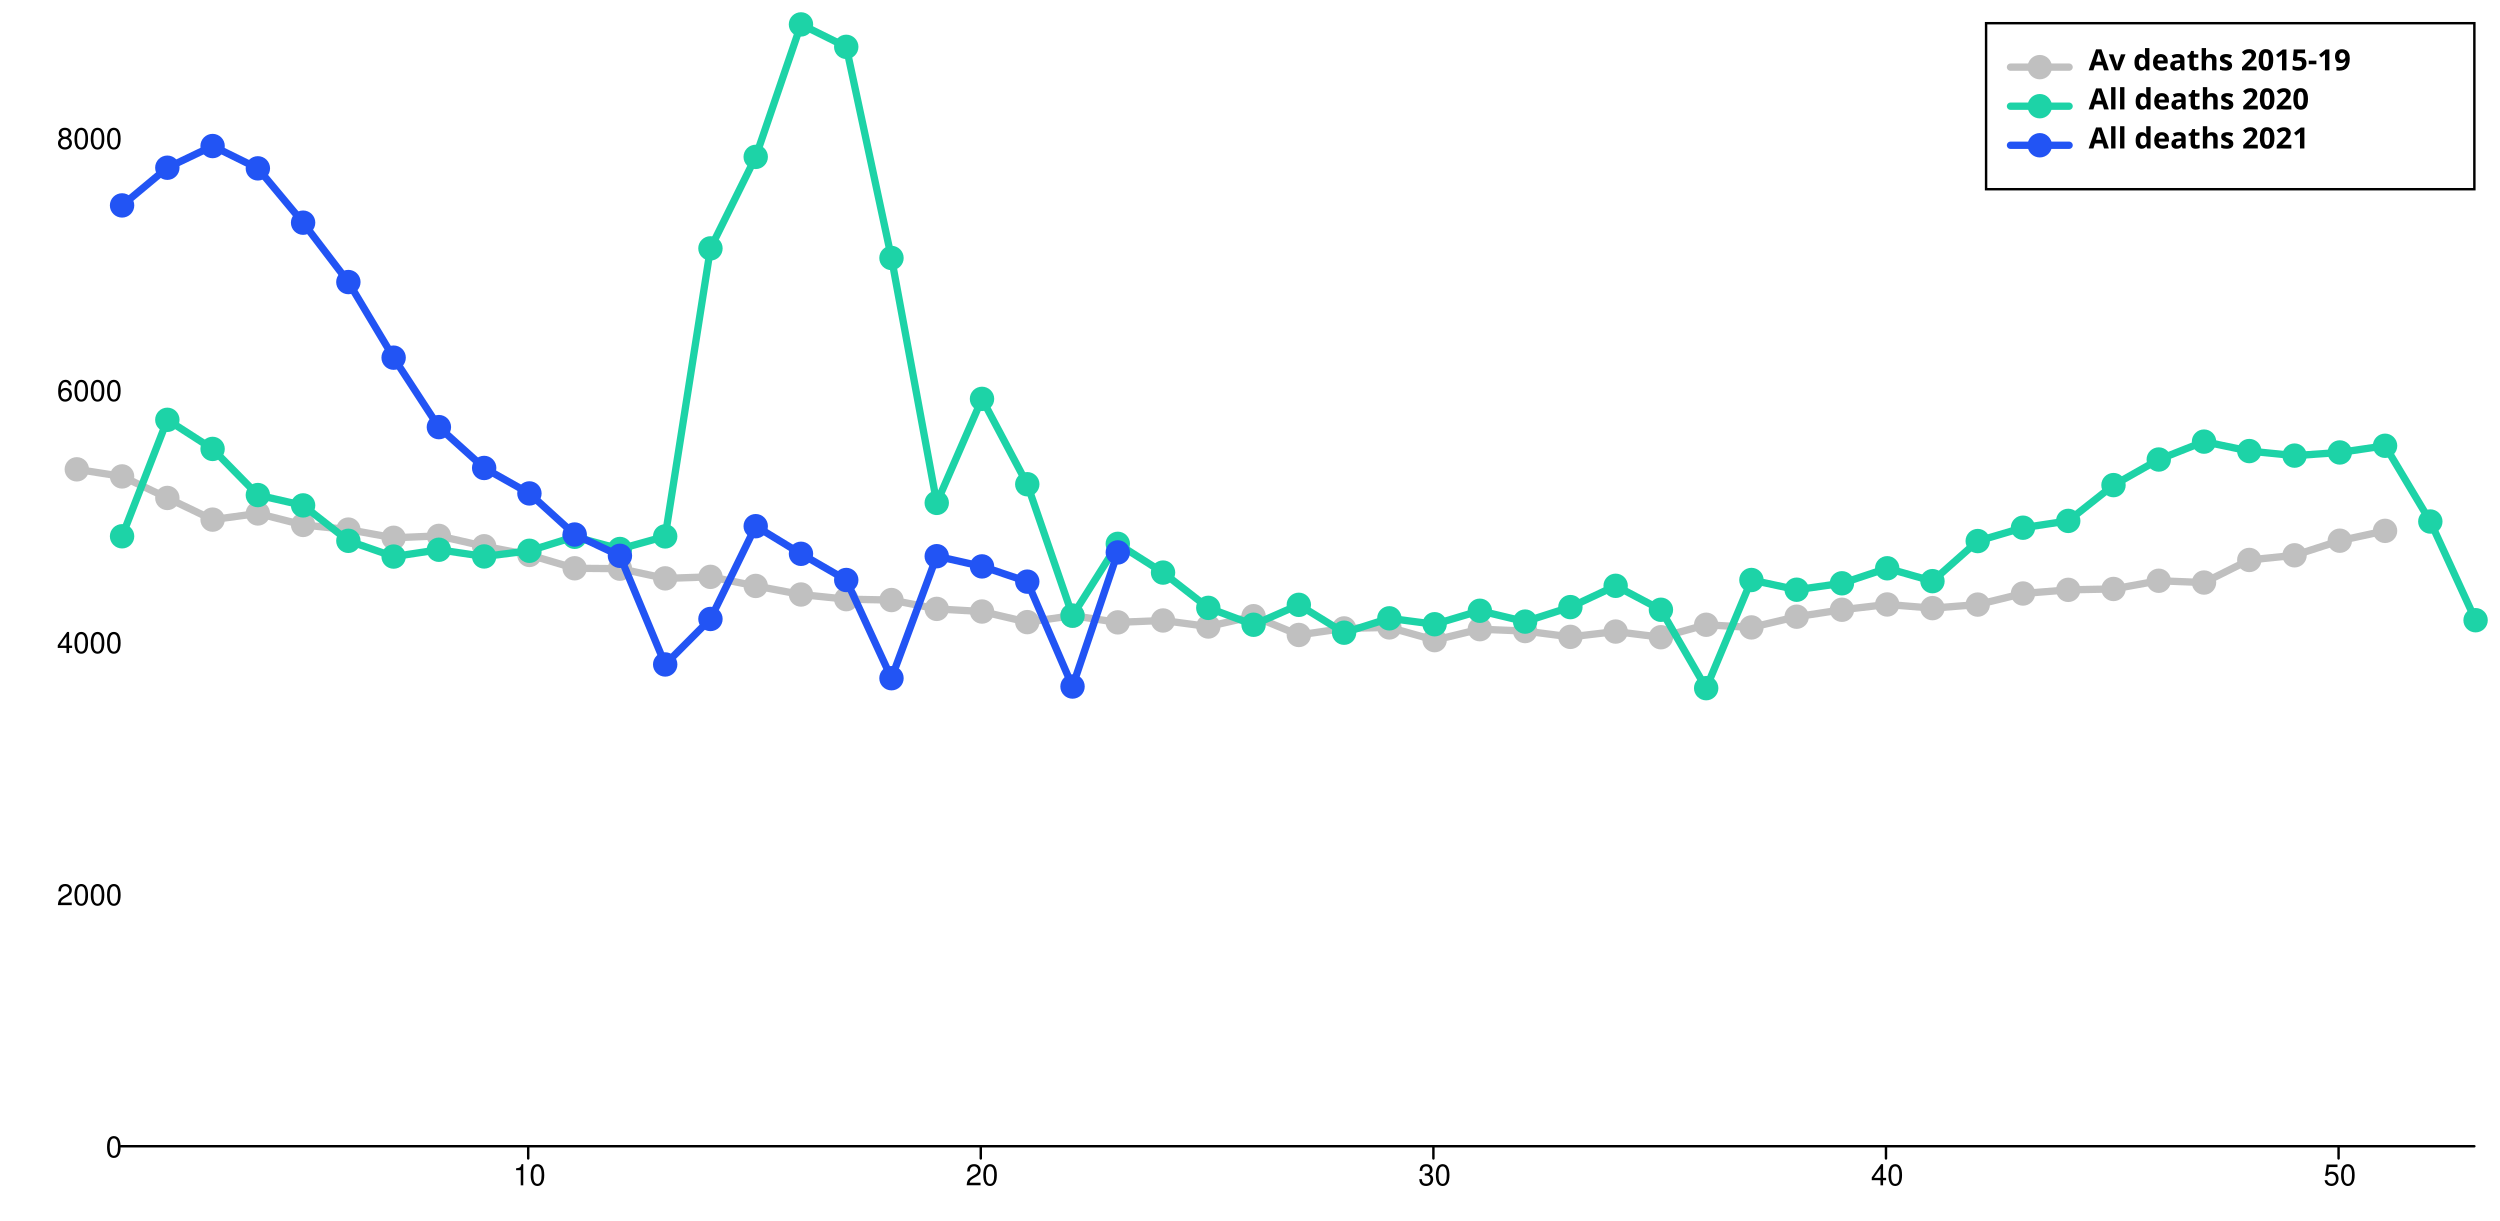
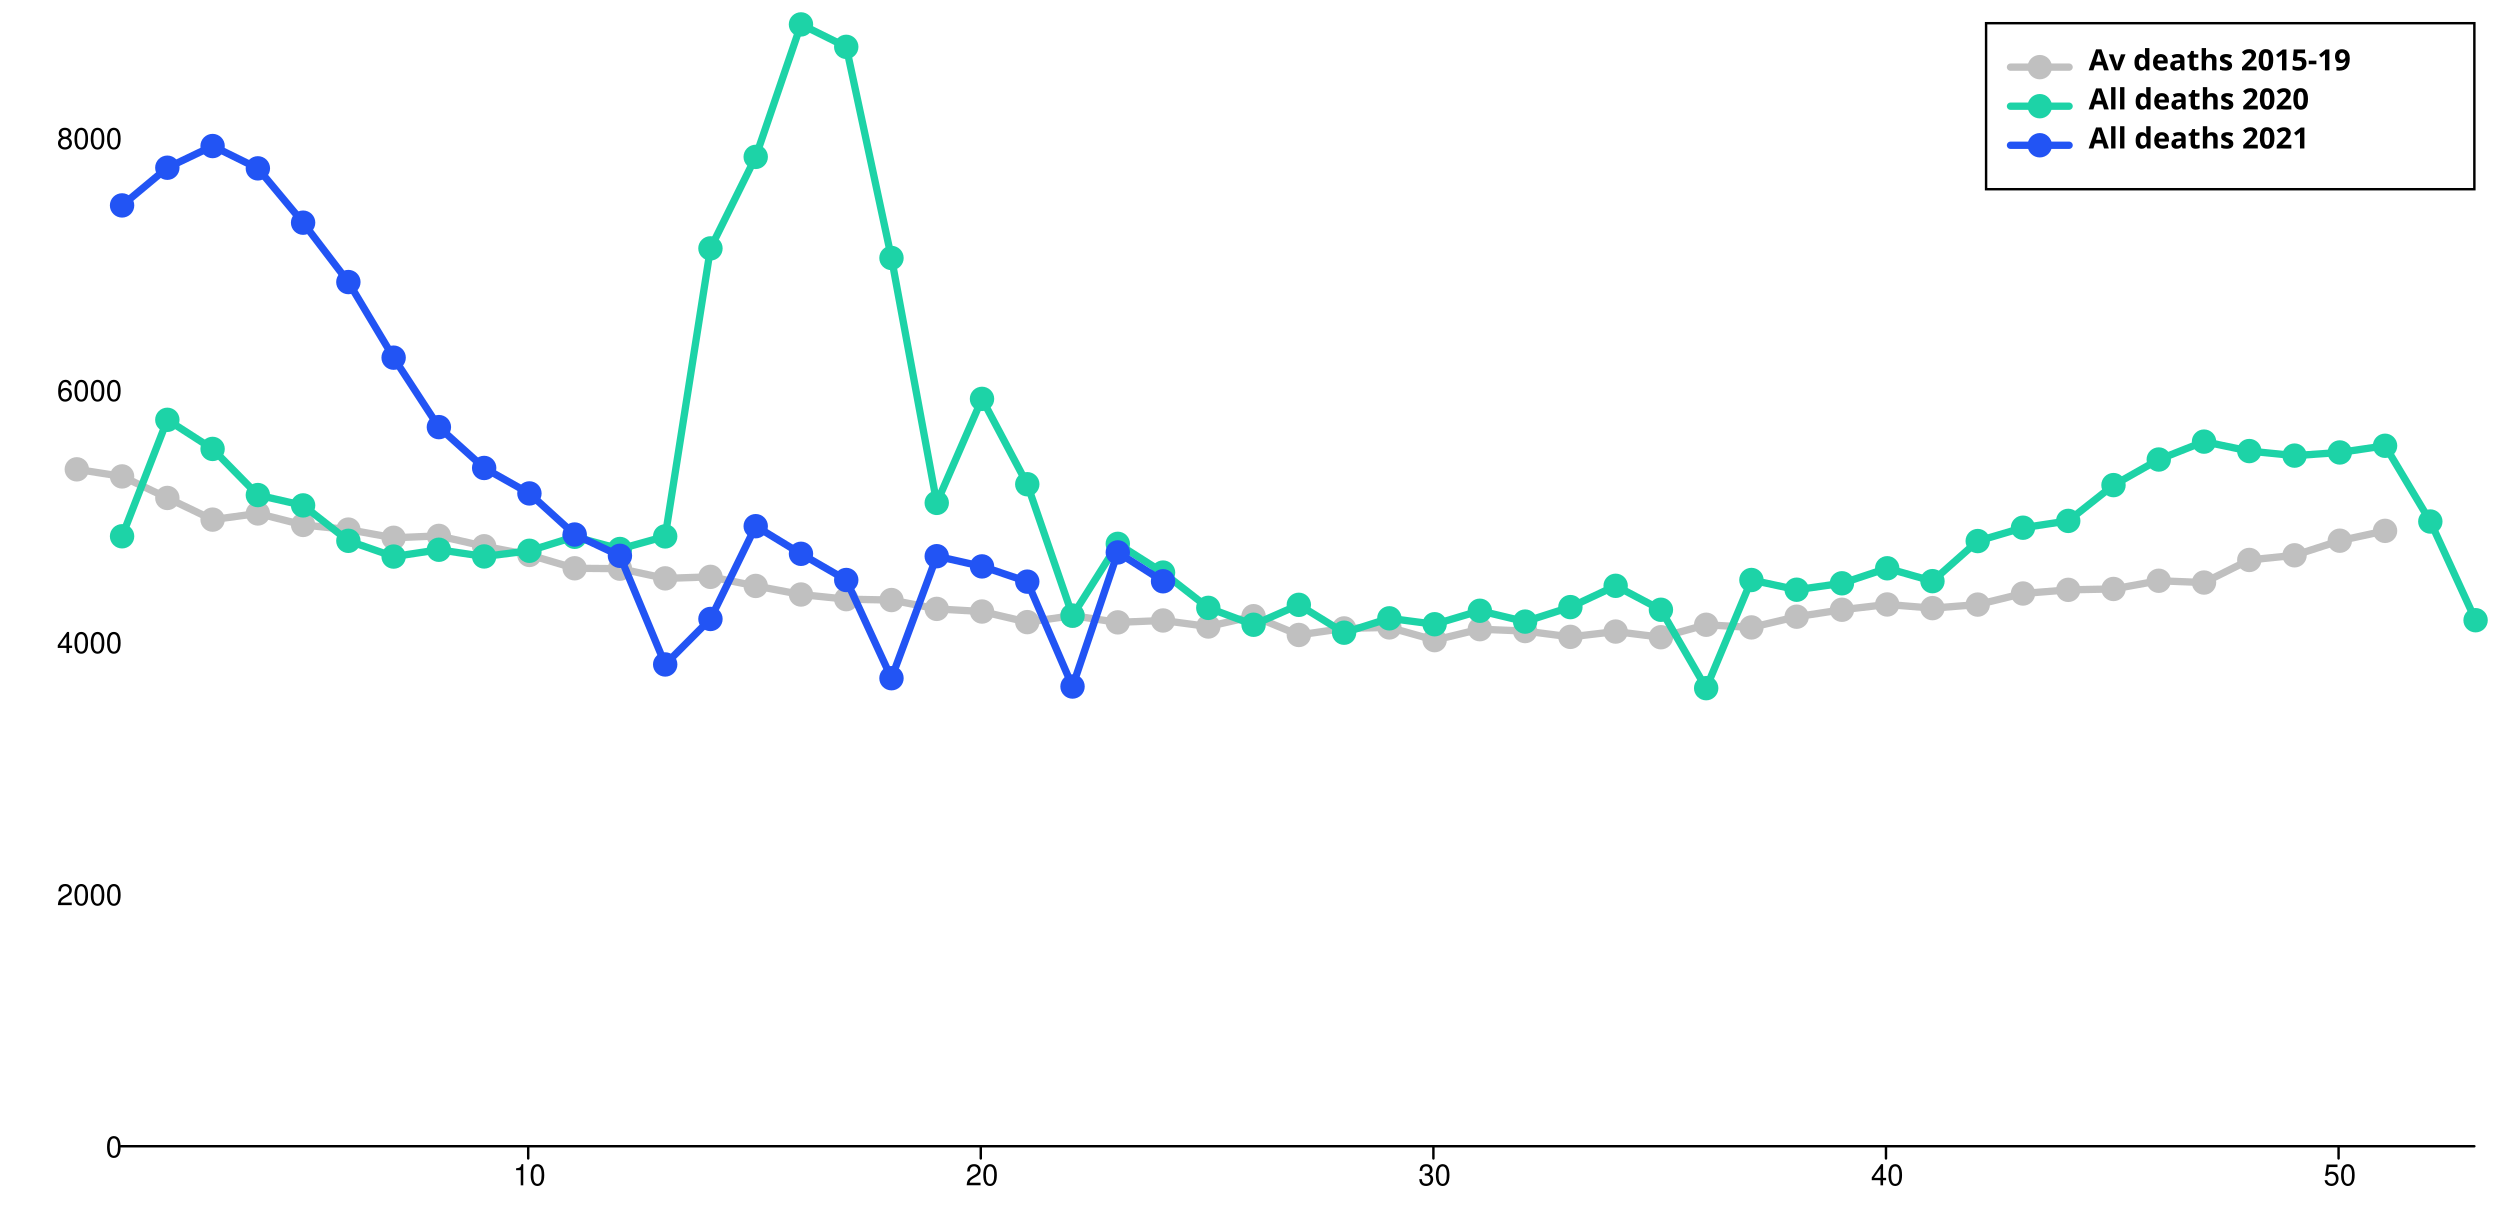
<svg xmlns="http://www.w3.org/2000/svg" width="1024" height="500" viewBox="0 0 1024 500" style="overflow:display" preserveAspectRatio="xMinYMin meet" overflow="visible">
  <defs>
    <style>
	.data-series path.line { fill-opacity: 0; stroke: black; }
	.data-series:hover path.line, .data-series.on path.line { cursor:pointer; }
	.data-series path.line.dotted { stroke-dasharray: 12 20 }
	#baseline:hover path.line, #baseline.on path.line { stroke-width: 5; }
	.data-series-0:hover circle, .data-series-0.on circle { display: inline; cursor:pointer; }
	#all-deaths-2020-under80:hover path.line, #all-deaths-2020-under80.on path.line { stroke-width: 5; }
	.data-series-1:hover circle, .data-series-1.on circle { display: inline; cursor:pointer; }
	#all-deaths-2021-under80:hover path.line, #all-deaths-2021-under80.on path.line { stroke-width: 5; }
	.data-series-2:hover circle, .data-series-2.on circle { display: inline; cursor:pointer; }
	.key rect { fill:transparent;stroke-width:1;stroke:black; }
	.key text { text-anchor:start;dominant-baseline:hanging;font-weight:bold;fill:black;stroke-width:0;font-family:sans-serif; }
	.graph-grid { font-family: "Helvetica Neue",Helvetica,Arial,"Lucida Grande",sans-serif; }
	.graph-grid line { stroke: black; stroke-width: 1; stroke-linecap: round; }
	.graph-grid.graph-grid-x text { text-anchor: middle; dominant-baseline: hanging; transform: translateY(10px); }
	.graph-grid.graph-grid-y text { text-anchor: end; dominant-baseline: middle; transform: translateX(-10px); }
	</style>
  </defs>
  <g class="graph-grid graph-grid-y">
    <line x1="49.50" y1="469.50" x2="1013.50" y2="469.50" data-left="50" />
    <text x="60" y="470" text-anchor="end">0</text>
    <text x="60" y="366.745" text-anchor="end">2000</text>
    <text x="60" y="263.49" text-anchor="end">4000</text>
    <text x="60" y="160.236" text-anchor="end">6000</text>
    <text x="60" y="56.981" text-anchor="end">8000</text>
    <text style="text-anchor:middle;dominant-baseline:hanging;font-weight:bold;transform: translateY(240px) rotate(-90deg);" />
  </g>
  <g class="graph-grid graph-grid-x">
    <line class="tick" x1="216.35" y1="469.50" x2="216.35" y2="474.50" />
    <text x="216.846" y="470" text-anchor="middle">10</text>
    <line class="tick" x1="401.73" y1="469.50" x2="401.73" y2="474.50" />
    <text x="402.231" y="470" text-anchor="middle">20</text>
    <line class="tick" x1="587.12" y1="469.50" x2="587.12" y2="474.50" />
    <text x="587.615" y="470" text-anchor="middle">30</text>
    <line class="tick" x1="772.50" y1="469.50" x2="772.50" y2="474.50" />
    <text x="773" y="470" text-anchor="middle">40</text>
    <line class="tick" x1="957.88" y1="469.50" x2="957.88" y2="474.50" />
    <text x="958.385" y="470" text-anchor="middle">50</text>
    <text style="text-anchor:middle;dominant-baseline:hanging;font-weight:bold;transform: translateY(240px) rotate(-90deg);" />
  </g>
  <g id="baseline" class="data-series data-series-0">
    <path d="M 31.46,192.24L 50.00,195.14L 68.54,203.96L 87.08,212.84L 105.62,210.31L 124.15,215.01L 142.69,216.92L 161.23,220.28L 179.77,219.50L 198.31,223.74L 216.85,227.30L 235.38,232.77L 253.92,232.93L 272.46,236.90L 291.00,236.28L 309.54,240.00L 328.08,243.51L 346.62,245.42L 365.15,245.78L 383.69,249.40L 402.23,250.48L 420.77,254.82L 439.31,252.18L 457.85,254.92L 476.38,254.15L 494.92,256.62L 513.46,252.39L 532.00,260.08L 550.54,257.40L 569.08,256.99L 587.62,262.20L 606.15,257.71L 624.69,258.48L 643.23,260.86L 661.77,258.69L 680.31,261.01L 698.85,255.90L 717.38,256.99L 735.92,252.60L 754.46,249.76L 773.00,247.59L 791.54,249.09L 810.08,247.64L 828.62,243.10L 847.15,241.60L 865.69,241.24L 884.23,237.88L 902.77,238.61L 921.31,229.36L 939.85,227.45L 958.38,221.47L 976.92,217.44" class="line" style="stroke:silver" stroke-width="3" stroke-linecap="round" />
    <circle cx="31.46" cy="192.24" data-y="5380.00" data-x="0" r="5" fill="silver" />
    <circle cx="50.00" cy="195.14" data-y="5324.00" data-x="1" r="5" fill="silver" />
    <circle cx="68.54" cy="203.96" data-y="5153.00" data-x="2" r="5" fill="silver" />
    <circle cx="87.08" cy="212.84" data-y="4981.00" data-x="3" r="5" fill="silver" />
    <circle cx="105.62" cy="210.31" data-y="5030.00" data-x="4" r="5" fill="silver" />
    <circle cx="124.15" cy="215.01" data-y="4939.00" data-x="5" r="5" fill="silver" />
    <circle cx="142.69" cy="216.92" data-y="4902.00" data-x="6" r="5" fill="silver" />
    <circle cx="161.23" cy="220.28" data-y="4837.00" data-x="7" r="5" fill="silver" />
    <circle cx="179.77" cy="219.50" data-y="4852.00" data-x="8" r="5" fill="silver" />
    <circle cx="198.31" cy="223.74" data-y="4770.00" data-x="9" r="5" fill="silver" />
    <circle cx="216.85" cy="227.30" data-y="4701.00" data-x="10" r="5" fill="silver" />
    <circle cx="235.38" cy="232.77" data-y="4595.00" data-x="11" r="5" fill="silver" />
    <circle cx="253.92" cy="232.93" data-y="4592.00" data-x="12" r="5" fill="silver" />
    <circle cx="272.46" cy="236.90" data-y="4515.00" data-x="13" r="5" fill="silver" />
    <circle cx="291.00" cy="236.28" data-y="4527.00" data-x="14" r="5" fill="silver" />
    <circle cx="309.54" cy="240.00" data-y="4455.00" data-x="15" r="5" fill="silver" />
    <circle cx="328.08" cy="243.51" data-y="4387.00" data-x="16" r="5" fill="silver" />
    <circle cx="346.62" cy="245.42" data-y="4350.00" data-x="17" r="5" fill="silver" />
    <circle cx="365.15" cy="245.78" data-y="4343.00" data-x="18" r="5" fill="silver" />
    <circle cx="383.69" cy="249.40" data-y="4273.00" data-x="19" r="5" fill="silver" />
    <circle cx="402.23" cy="250.48" data-y="4252.00" data-x="20" r="5" fill="silver" />
    <circle cx="420.77" cy="254.82" data-y="4168.00" data-x="21" r="5" fill="silver" />
    <circle cx="439.31" cy="252.18" data-y="4219.00" data-x="22" r="5" fill="silver" />
    <circle cx="457.85" cy="254.92" data-y="4166.00" data-x="23" r="5" fill="silver" />
    <circle cx="476.38" cy="254.15" data-y="4181.00" data-x="24" r="5" fill="silver" />
    <circle cx="494.92" cy="256.62" data-y="4133.00" data-x="25" r="5" fill="silver" />
    <circle cx="513.46" cy="252.39" data-y="4215.00" data-x="26" r="5" fill="silver" />
    <circle cx="532.00" cy="260.08" data-y="4066.00" data-x="27" r="5" fill="silver" />
    <circle cx="550.54" cy="257.40" data-y="4118.00" data-x="28" r="5" fill="silver" />
    <circle cx="569.08" cy="256.99" data-y="4126.00" data-x="29" r="5" fill="silver" />
    <circle cx="587.62" cy="262.20" data-y="4025.00" data-x="30" r="5" fill="silver" />
    <circle cx="606.15" cy="257.71" data-y="4112.00" data-x="31" r="5" fill="silver" />
    <circle cx="624.69" cy="258.48" data-y="4097.00" data-x="32" r="5" fill="silver" />
    <circle cx="643.23" cy="260.86" data-y="4051.00" data-x="33" r="5" fill="silver" />
    <circle cx="661.77" cy="258.69" data-y="4093.00" data-x="34" r="5" fill="silver" />
    <circle cx="680.31" cy="261.01" data-y="4048.00" data-x="35" r="5" fill="silver" />
    <circle cx="698.85" cy="255.90" data-y="4147.00" data-x="36" r="5" fill="silver" />
    <circle cx="717.38" cy="256.99" data-y="4126.00" data-x="37" r="5" fill="silver" />
    <circle cx="735.92" cy="252.60" data-y="4211.00" data-x="38" r="5" fill="silver" />
    <circle cx="754.46" cy="249.76" data-y="4266.00" data-x="39" r="5" fill="silver" />
    <circle cx="773.00" cy="247.59" data-y="4308.00" data-x="40" r="5" fill="silver" />
    <circle cx="791.54" cy="249.09" data-y="4279.00" data-x="41" r="5" fill="silver" />
    <circle cx="810.08" cy="247.64" data-y="4307.00" data-x="42" r="5" fill="silver" />
    <circle cx="828.62" cy="243.10" data-y="4395.00" data-x="43" r="5" fill="silver" />
    <circle cx="847.15" cy="241.60" data-y="4424.00" data-x="44" r="5" fill="silver" />
    <circle cx="865.69" cy="241.24" data-y="4431.00" data-x="45" r="5" fill="silver" />
    <circle cx="884.23" cy="237.88" data-y="4496.00" data-x="46" r="5" fill="silver" />
    <circle cx="902.77" cy="238.61" data-y="4482.00" data-x="47" r="5" fill="silver" />
    <circle cx="921.31" cy="229.36" data-y="4661.00" data-x="48" r="5" fill="silver" />
    <circle cx="939.85" cy="227.45" data-y="4698.00" data-x="49" r="5" fill="silver" />
    <circle cx="958.38" cy="221.47" data-y="4814.00" data-x="50" r="5" fill="silver" />
    <circle cx="976.92" cy="217.44" data-y="4892.00" data-x="51" r="5" fill="silver" />
  </g>
  <g id="all-deaths-2020-under80" class="data-series data-series-1">
    <path d="M 50.00,219.66L 68.54,171.96L 87.08,183.88L 105.62,202.78L 124.15,207.01L 142.69,221.52L 161.23,227.97L 179.77,225.18L 198.31,227.92L 216.85,225.60L 235.38,219.87L 253.92,224.87L 272.46,219.71L 291.00,101.74L 309.54,64.26L 328.08,10.00L 346.62,19.19L 365.15,105.67L 383.69,205.98L 402.23,163.38L 420.77,198.34L 439.31,252.18L 457.85,222.76L 476.38,234.53L 494.92,248.98L 513.46,255.90L 532.00,247.74L 550.54,259.15L 569.08,253.27L 587.62,255.69L 606.15,250.17L 624.69,254.61L 643.23,248.67L 661.77,239.95L 680.31,249.76L 698.85,281.87L 717.38,237.57L 735.92,241.55L 754.46,238.92L 773.00,232.77L 791.54,238.04L 810.08,221.62L 828.62,216.15L 847.15,213.36L 865.69,198.70L 884.23,188.22L 902.77,180.89L 921.31,184.76L 939.85,186.62L 958.38,185.33L 976.92,182.59L 995.46,213.62L 1014.00,254.04" class="line" style="stroke:#1DD3A7" stroke-width="3" stroke-linecap="round" />
    <circle cx="50.00" cy="219.66" data-y="4849.00" data-x="1" r="5" fill="#1DD3A7" />
    <circle cx="68.54" cy="171.96" data-y="5773.00" data-x="2" r="5" fill="#1DD3A7" />
    <circle cx="87.08" cy="183.88" data-y="5542.00" data-x="3" r="5" fill="#1DD3A7" />
    <circle cx="105.62" cy="202.78" data-y="5176.00" data-x="4" r="5" fill="#1DD3A7" />
    <circle cx="124.15" cy="207.01" data-y="5094.00" data-x="5" r="5" fill="#1DD3A7" />
    <circle cx="142.69" cy="221.52" data-y="4813.00" data-x="6" r="5" fill="#1DD3A7" />
    <circle cx="161.23" cy="227.97" data-y="4688.00" data-x="7" r="5" fill="#1DD3A7" />
    <circle cx="179.77" cy="225.18" data-y="4742.00" data-x="8" r="5" fill="#1DD3A7" />
    <circle cx="198.31" cy="227.92" data-y="4689.00" data-x="9" r="5" fill="#1DD3A7" />
    <circle cx="216.85" cy="225.60" data-y="4734.00" data-x="10" r="5" fill="#1DD3A7" />
    <circle cx="235.38" cy="219.87" data-y="4845.00" data-x="11" r="5" fill="#1DD3A7" />
    <circle cx="253.92" cy="224.87" data-y="4748.00" data-x="12" r="5" fill="#1DD3A7" />
    <circle cx="272.46" cy="219.71" data-y="4848.00" data-x="13" r="5" fill="#1DD3A7" />
    <circle cx="291.00" cy="101.74" data-y="7133.00" data-x="14" r="5" fill="#1DD3A7" />
    <circle cx="309.54" cy="64.26" data-y="7859.00" data-x="15" r="5" fill="#1DD3A7" />
    <circle cx="328.08" cy="10.00" data-y="8910.00" data-x="16" r="5" fill="#1DD3A7" />
    <circle cx="346.62" cy="19.19" data-y="8732.00" data-x="17" r="5" fill="#1DD3A7" />
    <circle cx="365.15" cy="105.67" data-y="7057.00" data-x="18" r="5" fill="#1DD3A7" />
    <circle cx="383.69" cy="205.98" data-y="5114.00" data-x="19" r="5" fill="#1DD3A7" />
    <circle cx="402.23" cy="163.38" data-y="5939.00" data-x="20" r="5" fill="#1DD3A7" />
    <circle cx="420.77" cy="198.34" data-y="5262.00" data-x="21" r="5" fill="#1DD3A7" />
    <circle cx="439.31" cy="252.18" data-y="4219.00" data-x="22" r="5" fill="#1DD3A7" />
    <circle cx="457.85" cy="222.76" data-y="4789.00" data-x="23" r="5" fill="#1DD3A7" />
    <circle cx="476.38" cy="234.53" data-y="4561.00" data-x="24" r="5" fill="#1DD3A7" />
    <circle cx="494.92" cy="248.98" data-y="4281.00" data-x="25" r="5" fill="#1DD3A7" />
    <circle cx="513.46" cy="255.90" data-y="4147.00" data-x="26" r="5" fill="#1DD3A7" />
    <circle cx="532.00" cy="247.74" data-y="4305.00" data-x="27" r="5" fill="#1DD3A7" />
    <circle cx="550.54" cy="259.15" data-y="4084.00" data-x="28" r="5" fill="#1DD3A7" />
    <circle cx="569.08" cy="253.27" data-y="4198.00" data-x="29" r="5" fill="#1DD3A7" />
    <circle cx="587.62" cy="255.69" data-y="4151.00" data-x="30" r="5" fill="#1DD3A7" />
    <circle cx="606.15" cy="250.17" data-y="4258.00" data-x="31" r="5" fill="#1DD3A7" />
    <circle cx="624.69" cy="254.61" data-y="4172.00" data-x="32" r="5" fill="#1DD3A7" />
    <circle cx="643.23" cy="248.67" data-y="4287.00" data-x="33" r="5" fill="#1DD3A7" />
    <circle cx="661.77" cy="239.95" data-y="4456.00" data-x="34" r="5" fill="#1DD3A7" />
    <circle cx="680.31" cy="249.76" data-y="4266.00" data-x="35" r="5" fill="#1DD3A7" />
    <circle cx="698.85" cy="281.87" data-y="3644.00" data-x="36" r="5" fill="#1DD3A7" />
    <circle cx="717.38" cy="237.57" data-y="4502.00" data-x="37" r="5" fill="#1DD3A7" />
    <circle cx="735.92" cy="241.55" data-y="4425.00" data-x="38" r="5" fill="#1DD3A7" />
    <circle cx="754.46" cy="238.92" data-y="4476.00" data-x="39" r="5" fill="#1DD3A7" />
    <circle cx="773.00" cy="232.77" data-y="4595.00" data-x="40" r="5" fill="#1DD3A7" />
    <circle cx="791.54" cy="238.04" data-y="4493.00" data-x="41" r="5" fill="#1DD3A7" />
    <circle cx="810.08" cy="221.62" data-y="4811.00" data-x="42" r="5" fill="#1DD3A7" />
    <circle cx="828.62" cy="216.15" data-y="4917.00" data-x="43" r="5" fill="#1DD3A7" />
    <circle cx="847.15" cy="213.36" data-y="4971.00" data-x="44" r="5" fill="#1DD3A7" />
    <circle cx="865.69" cy="198.70" data-y="5255.00" data-x="45" r="5" fill="#1DD3A7" />
    <circle cx="884.23" cy="188.22" data-y="5458.00" data-x="46" r="5" fill="#1DD3A7" />
    <circle cx="902.77" cy="180.89" data-y="5600.00" data-x="47" r="5" fill="#1DD3A7" />
    <circle cx="921.31" cy="184.76" data-y="5525.00" data-x="48" r="5" fill="#1DD3A7" />
    <circle cx="939.85" cy="186.62" data-y="5489.00" data-x="49" r="5" fill="#1DD3A7" />
    <circle cx="958.38" cy="185.33" data-y="5514.00" data-x="50" r="5" fill="#1DD3A7" />
    <circle cx="976.92" cy="182.59" data-y="5567.00" data-x="51" r="5" fill="#1DD3A7" />
    <circle cx="995.46" cy="213.62" data-y="4966.00" data-x="52" r="5" fill="#1DD3A7" />
    <circle cx="1014.00" cy="254.04" data-y="4183.00" data-x="53" r="5" fill="#1DD3A7" />
  </g>
  <g id="all-deaths-2021-under80" class="data-series data-series-2">
-     <path d="M 50.00,84.14L 68.54,68.70L 87.08,59.82L 105.62,68.96L 124.15,91.21L 142.69,115.53L 161.23,146.50L 179.77,174.95L 198.31,191.68L 216.85,202.11L 235.38,218.94L 253.92,227.66L 272.46,272.16L 291.00,253.53L 309.54,215.53L 328.08,226.84L 346.62,237.57L 365.15,277.79L 383.69,227.82L 402.23,232.00L 420.77,238.24L 439.31,281.20L 457.85,226.27" class="line" style="stroke:#2254F4" stroke-width="3" stroke-linecap="round" />
+     <path d="M 50.00,84.14L 68.54,68.70L 87.08,59.82L 105.62,68.96L 124.15,91.21L 142.69,115.53L 161.23,146.50L 179.77,174.95L 198.31,191.68L 216.85,202.11L 235.38,218.94L 253.92,227.66L 272.46,272.16L 291.00,253.53L 309.54,215.53L 328.08,226.84L 346.62,237.57L 365.15,277.79L 383.69,227.82L 402.23,232.00L 420.77,238.24L 439.31,281.20L 457.85,226.27L 476.38,238.09" class="line" style="stroke:#2254F4" stroke-width="3" stroke-linecap="round" />
    <circle cx="50.00" cy="84.14" data-y="7474.00" data-x="1" r="5" fill="#2254F4" />
    <circle cx="68.54" cy="68.70" data-y="7773.00" data-x="2" r="5" fill="#2254F4" />
    <circle cx="87.08" cy="59.82" data-y="7945.00" data-x="3" r="5" fill="#2254F4" />
    <circle cx="105.62" cy="68.96" data-y="7768.00" data-x="4" r="5" fill="#2254F4" />
    <circle cx="124.15" cy="91.21" data-y="7337.00" data-x="5" r="5" fill="#2254F4" />
    <circle cx="142.69" cy="115.53" data-y="6866.00" data-x="6" r="5" fill="#2254F4" />
    <circle cx="161.23" cy="146.50" data-y="6266.00" data-x="7" r="5" fill="#2254F4" />
    <circle cx="179.77" cy="174.95" data-y="5715.00" data-x="8" r="5" fill="#2254F4" />
    <circle cx="198.31" cy="191.68" data-y="5391.00" data-x="9" r="5" fill="#2254F4" />
    <circle cx="216.85" cy="202.11" data-y="5189.00" data-x="10" r="5" fill="#2254F4" />
    <circle cx="235.38" cy="218.94" data-y="4863.00" data-x="11" r="5" fill="#2254F4" />
    <circle cx="253.92" cy="227.66" data-y="4694.00" data-x="12" r="5" fill="#2254F4" />
    <circle cx="272.46" cy="272.16" data-y="3832.00" data-x="13" r="5" fill="#2254F4" />
    <circle cx="291.00" cy="253.53" data-y="4193.00" data-x="14" r="5" fill="#2254F4" />
    <circle cx="309.54" cy="215.53" data-y="4929.00" data-x="15" r="5" fill="#2254F4" />
    <circle cx="328.08" cy="226.84" data-y="4710.00" data-x="16" r="5" fill="#2254F4" />
    <circle cx="346.62" cy="237.57" data-y="4502.00" data-x="17" r="5" fill="#2254F4" />
    <circle cx="365.15" cy="277.79" data-y="3723.00" data-x="18" r="5" fill="#2254F4" />
    <circle cx="383.69" cy="227.82" data-y="4691.00" data-x="19" r="5" fill="#2254F4" />
    <circle cx="402.23" cy="232.00" data-y="4610.00" data-x="20" r="5" fill="#2254F4" />
    <circle cx="420.77" cy="238.24" data-y="4489.00" data-x="21" r="5" fill="#2254F4" />
    <circle cx="439.31" cy="281.20" data-y="3657.00" data-x="22" r="5" fill="#2254F4" />
    <circle cx="457.85" cy="226.27" data-y="4721.00" data-x="23" r="5" fill="#2254F4" />
+     <circle cx="476.38" cy="238.09" data-y="4492.00" data-x="24" r="5" fill="#2254F4" />
  </g>
  <g class="key">
    <rect x="813.5" y="9.5" width="200" height="68" />
    <g id="baseline-key">&gt;	<text x="823.5" y="19.5">
        <tspan dx="32" dy="0">Av deaths 2015-19</tspan>
      </text>
      <path d="M823.50,27.50 l 24 0" class="line" style="stroke:silver" stroke-width="3" stroke-linecap="round" />
      <circle cx="835.50" cy="27.50" r="5" fill="silver" />
    </g>
    <g id="all-deaths-2020-under80-key">&gt;	<text x="823.5" y="35.5">
        <tspan dx="32" dy="0">All deaths 2020</tspan>
      </text>
      <path d="M823.50,43.50 l 24 0" class="line" style="stroke:#1DD3A7" stroke-width="3" stroke-linecap="round" />
      <circle cx="835.50" cy="43.50" r="5" fill="#1DD3A7" />
    </g>
    <g id="all-deaths-2021-under80-key">&gt;	<text x="823.5" y="51.5">
        <tspan dx="32" dy="0">All deaths 2021</tspan>
      </text>
      <path d="M823.50,59.50 l 24 0" class="line" style="stroke:#2254F4" stroke-width="3" stroke-linecap="round" />
      <circle cx="835.50" cy="59.50" r="5" fill="#2254F4" />
    </g>
  </g>
</svg>
